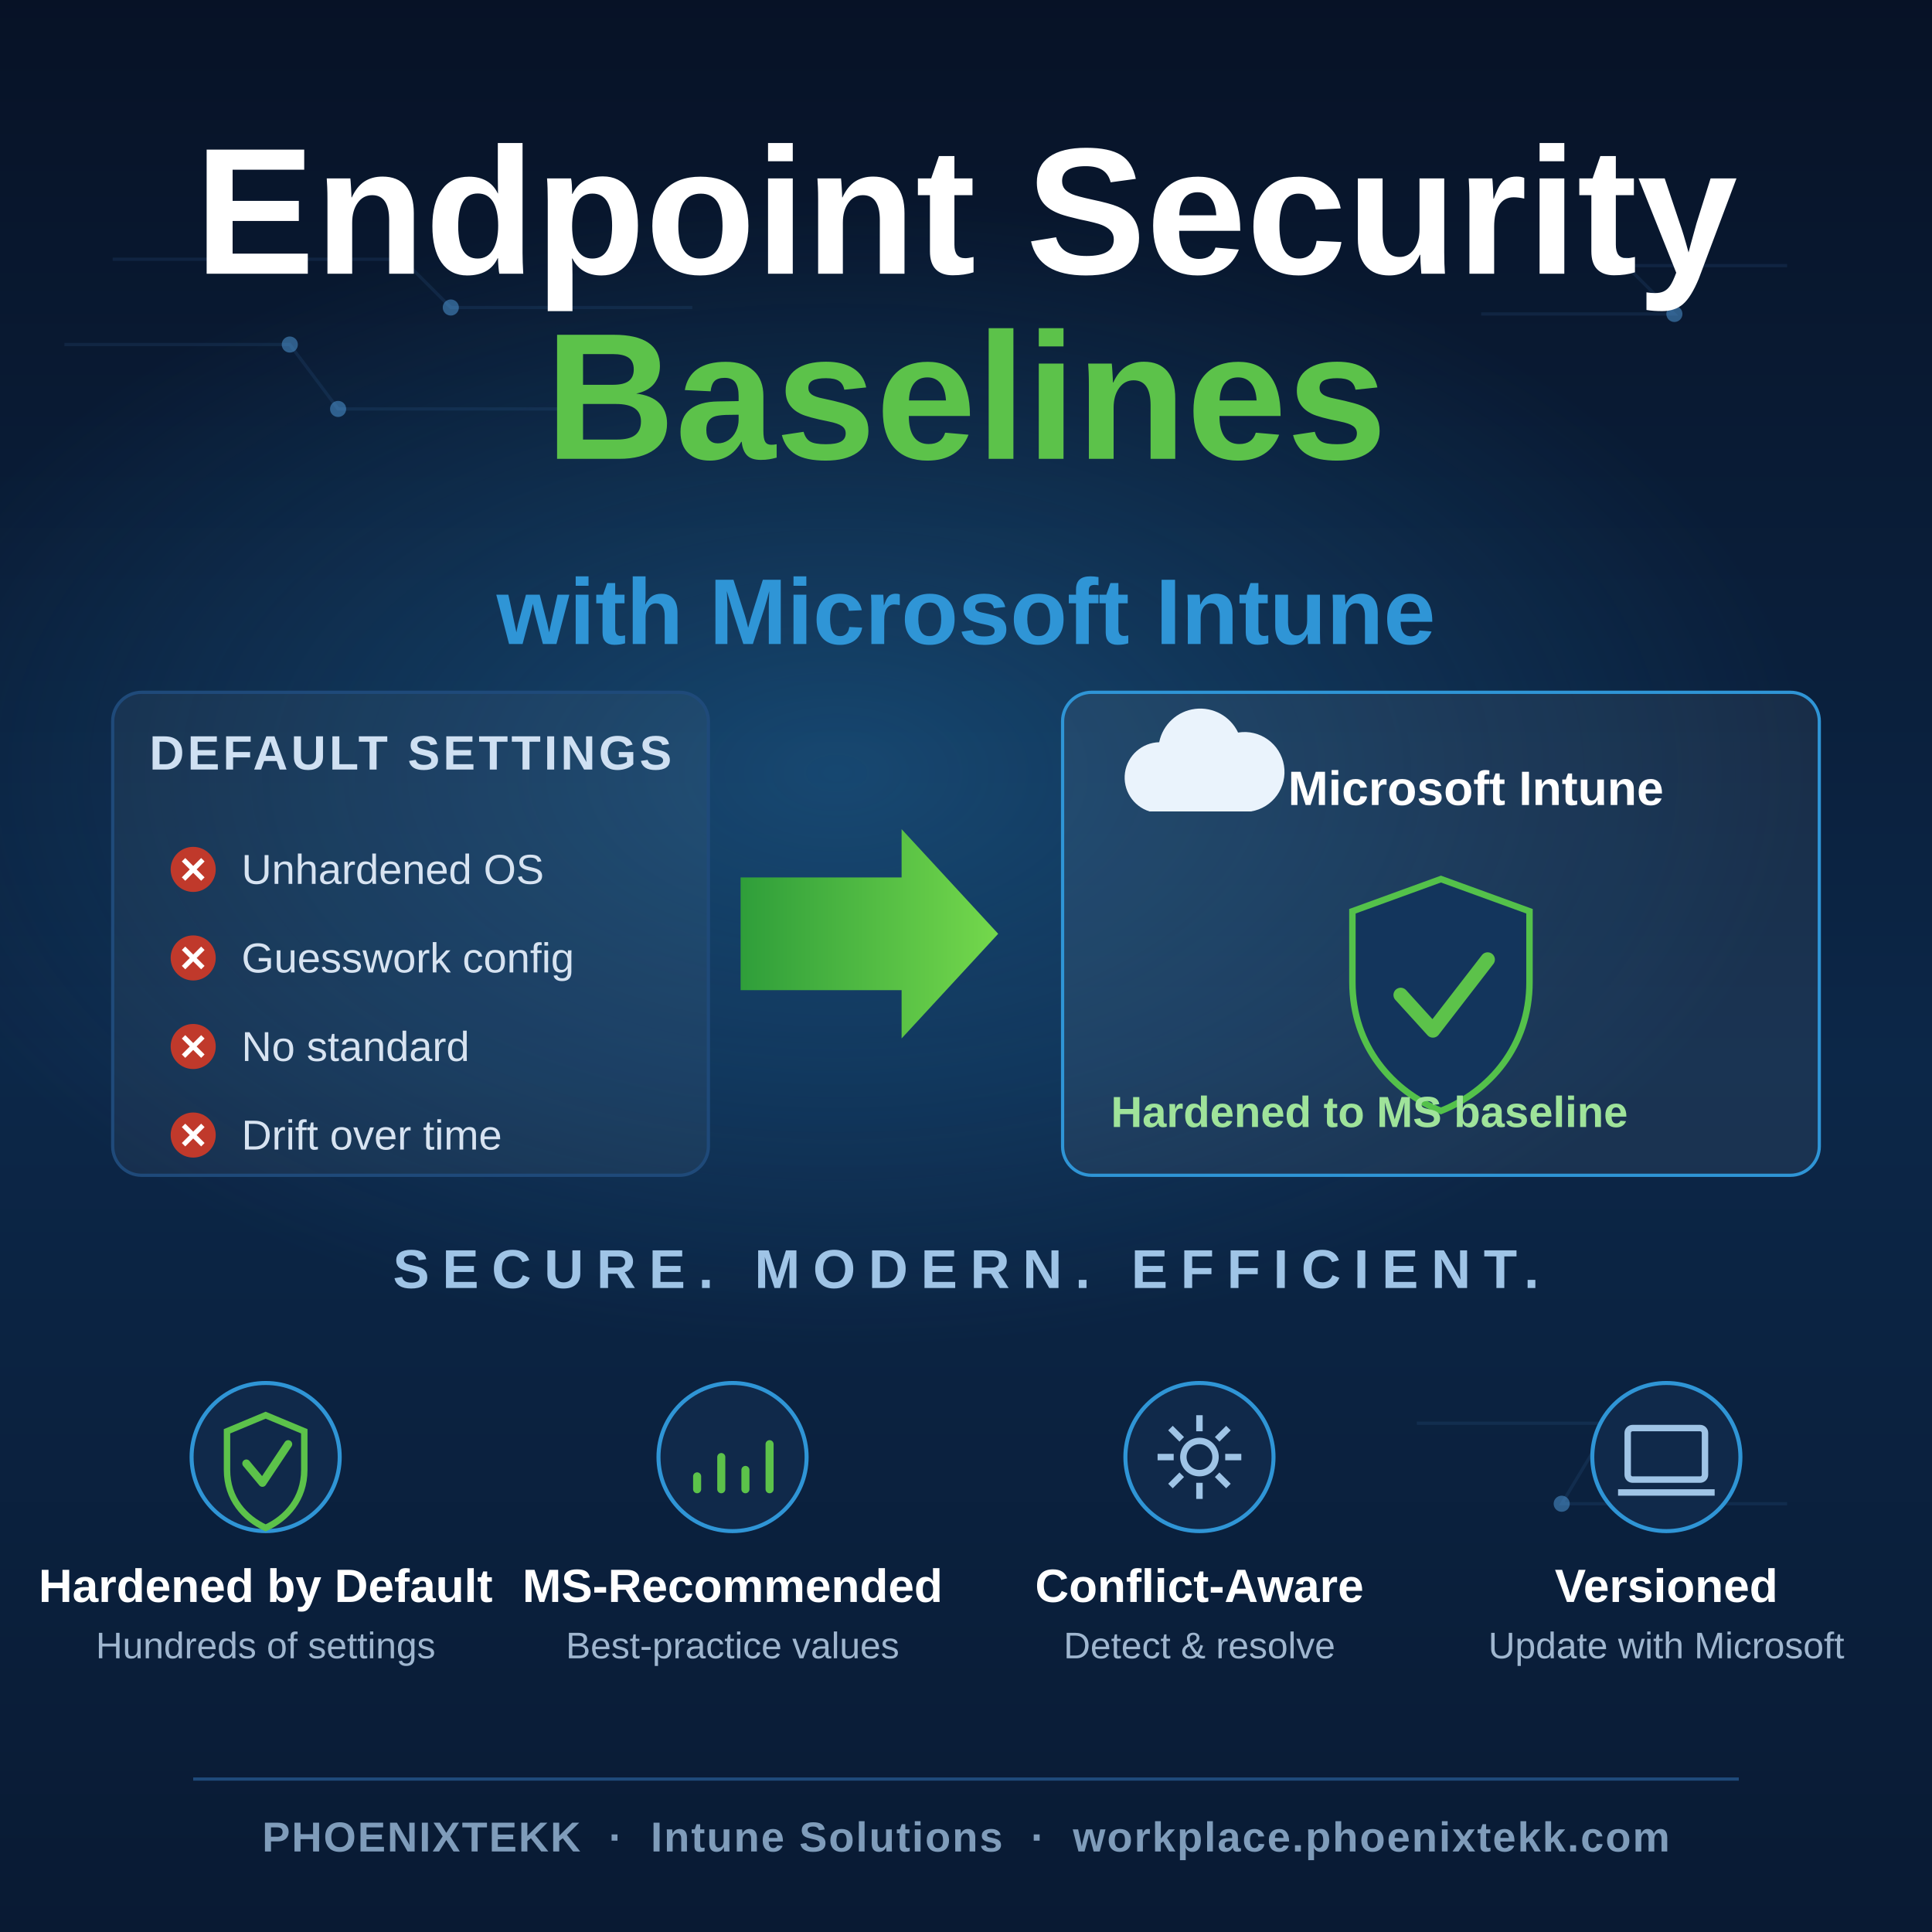
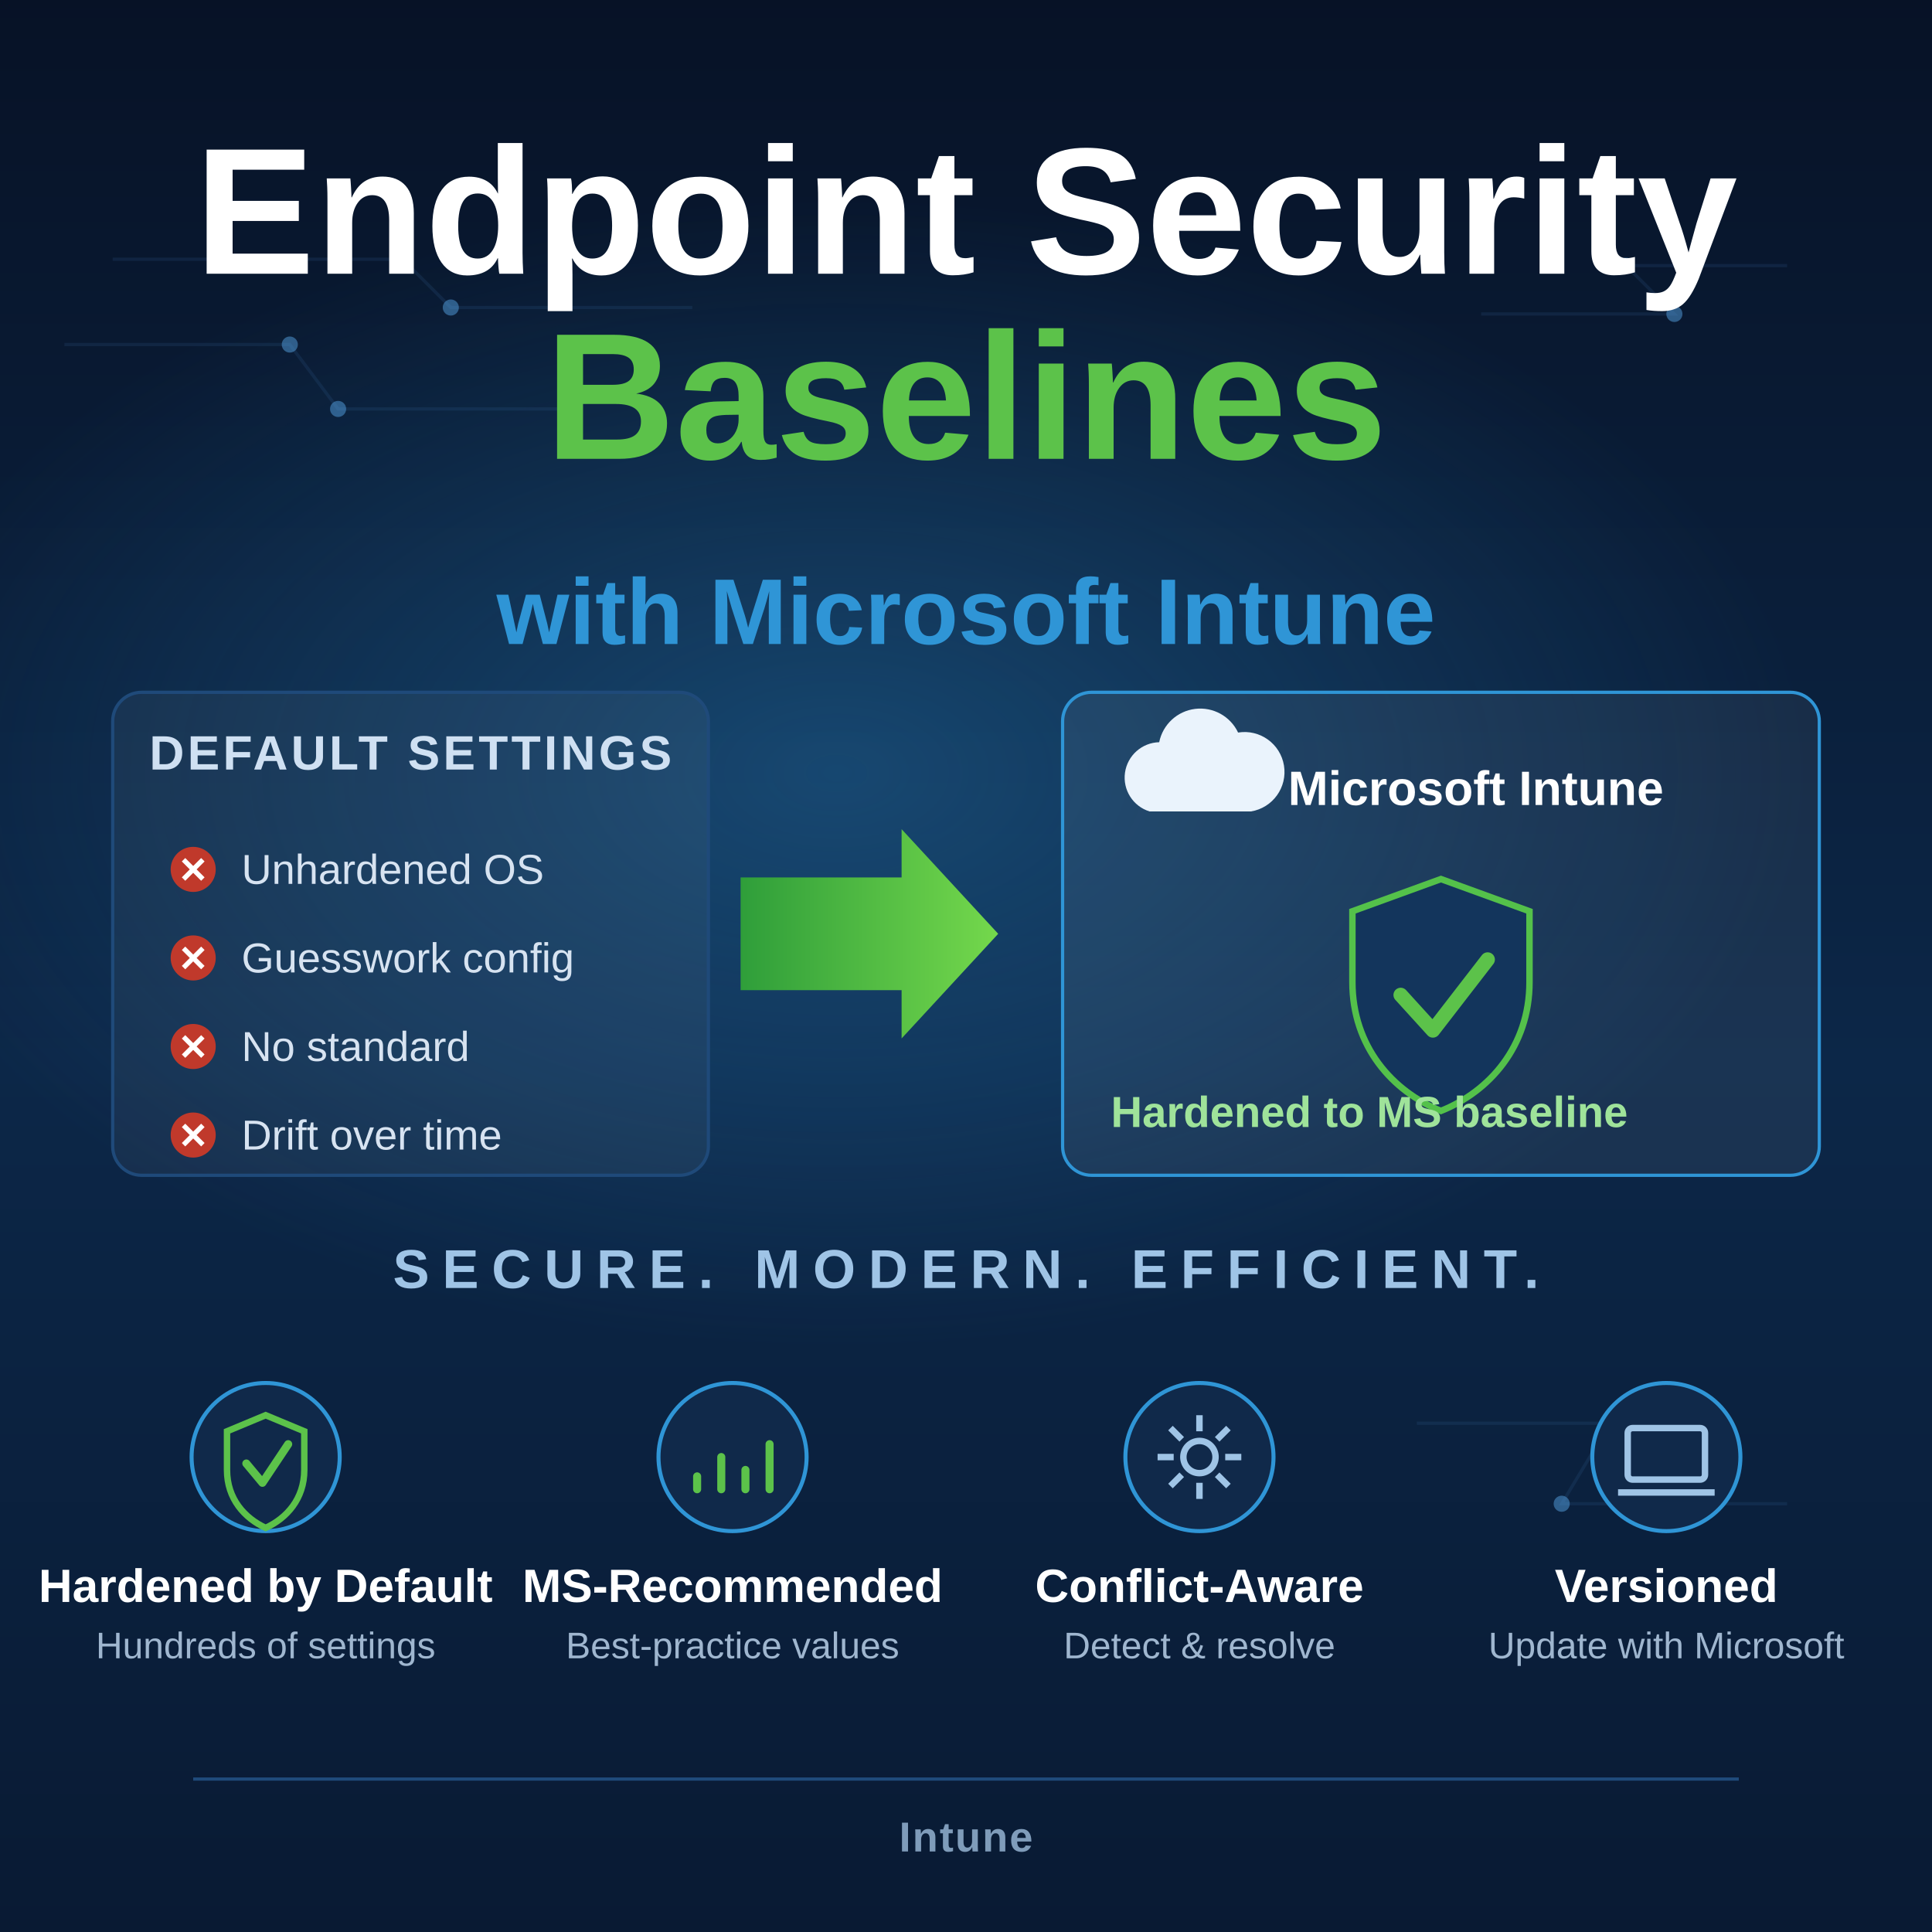
<svg xmlns="http://www.w3.org/2000/svg" viewBox="0 0 1200 1200" role="img" aria-labelledby="t d">
  <defs>
    <linearGradient id="bg" x1="0" y1="0" x2="0" y2="1">
      <stop offset="0" stop-color="#071226" />
      <stop offset="0.55" stop-color="#0c2748" />
      <stop offset="1" stop-color="#091a33" />
    </linearGradient>
    <linearGradient id="arrow" x1="0" y1="0" x2="1" y2="0">
      <stop offset="0" stop-color="#2f9e3a" />
      <stop offset="1" stop-color="#74d84c" />
    </linearGradient>
    <radialGradient id="glow" cx="0.5" cy="0.5" r="0.5">
      <stop offset="0" stop-color="#2f95d6" stop-opacity="0.33" />
      <stop offset="1" stop-color="#2f95d6" stop-opacity="0" />
    </radialGradient>
  </defs>
  <rect width="1200" height="1200" fill="url(#bg)" />
  <ellipse cx="520" cy="480" rx="600" ry="360" fill="url(#glow)" />
  <g stroke="#3a6ea5" stroke-width="2" opacity="0.16" fill="none">
    <path d="M1110 934 H970 L1000 884 H880" />
    <path d="M40 214 H180 L210 254 H360" />
    <path d="M70 161 H250 L280 191 H430" />
    <path d="M1110 165 H1010 L1040 195 H920" />
  </g>
  <g fill="#54a0e0" opacity="0.5">
    <circle cx="970" cy="934" r="5" />
    <circle cx="1000" cy="884" r="5" />
    <circle cx="180" cy="214" r="5" />
    <circle cx="210" cy="254" r="5" />
    <circle cx="250" cy="161" r="5" />
    <circle cx="280" cy="191" r="5" />
    <circle cx="1010" cy="165" r="5" />
    <circle cx="1040" cy="195" r="5" />
  </g>
  <g text-anchor="middle" font-family="Segoe UI, Arial, sans-serif" font-weight="800">
    <text x="600" y="170" font-size="112" fill="#ffffff" font-weight="800">Endpoint Security</text>
    <text x="600" y="285" font-size="112" fill="#5cc24a" font-weight="800">Baselines</text>
    <text x="600" y="400" font-size="58" fill="#2f95d6" font-weight="700">with Microsoft Intune</text>
  </g>
  <g font-family="Segoe UI, Arial, sans-serif">
    <rect x="70" y="430" width="370" height="300" rx="18" fill="#ffffff" opacity="0.05" />
    <rect x="70" y="430" width="370" height="300" rx="18" fill="none" stroke="#1f4a7a" stroke-width="2" />
    <text x="255" y="478" text-anchor="middle" font-size="30" font-weight="700" fill="#cfe0f2" letter-spacing="2">DEFAULT SETTINGS</text>
    <g font-size="26" fill="#d7e3f1">
      <g>
        <circle cx="120" cy="540" r="14" fill="#c0392b" />
        <path d="M114 534 l12 12 M126 534 l-12 12" stroke="#fff" stroke-width="3" />
        <text x="150" y="549">Unhardened OS</text>
      </g>
      <g>
        <circle cx="120" cy="595" r="14" fill="#c0392b" />
        <path d="M114 589 l12 12 M126 589 l-12 12" stroke="#fff" stroke-width="3" />
        <text x="150" y="604">Guesswork config</text>
      </g>
      <g>
        <circle cx="120" cy="650" r="14" fill="#c0392b" />
        <path d="M114 644 l12 12 M126 644 l-12 12" stroke="#fff" stroke-width="3" />
        <text x="150" y="659">No standard</text>
      </g>
      <g>
        <circle cx="120" cy="705" r="14" fill="#c0392b" />
        <path d="M114 699 l12 12 M126 699 l-12 12" stroke="#fff" stroke-width="3" />
        <text x="150" y="714">Drift over time</text>
      </g>
    </g>
  </g>
  <polygon points="460,545 560,545 560,515 620,580 560,645 560,615 460,615" fill="url(#arrow)" />
  <g font-family="Segoe UI, Arial, sans-serif">
    <rect x="660" y="430" width="470" height="300" rx="18" fill="#ffffff" opacity="0.06" />
    <rect x="660" y="430" width="470" height="300" rx="18" fill="none" stroke="#2f95d6" stroke-width="2" />
    <g transform="translate(700,470)">
      <path d="M14 34 a22 22 0 0 1 6 -43 a26 26 0 0 1 49 -6 a20 20 0 0 1 8 49 z" fill="#eaf3fc" />
    </g>
    <text x="800" y="500" font-size="30" font-weight="700" fill="#ffffff">Microsoft Intune</text>
    <g transform="translate(820,540)">
      <path d="M75 6 L130 26 V70 C130 110 105 138 75 150 C45 138 20 110 20 70 V26 Z" fill="#13355c" stroke="#54c14a" stroke-width="4" />
      <path d="M50 78 L70 100 L104 56" fill="none" stroke="#5cc24a" stroke-width="9" stroke-linecap="round" stroke-linejoin="round" />
    </g>
    <text x="690" y="700" font-size="27" font-weight="700" fill="#9fe39a">Hardened to MS baseline</text>
  </g>
  <text x="600" y="800" text-anchor="middle" font-family="Segoe UI, Arial, sans-serif" font-size="34" font-weight="800" fill="#9fc4e6" letter-spacing="8">SECURE.  MODERN.  EFFICIENT.</text>
  <g font-family="Segoe UI, Arial, sans-serif" text-anchor="middle">
    <g transform="translate(165,905)">
      <circle r="46" fill="#10294a" stroke="#2f95d6" stroke-width="2.5" />
      <path d="M0 -26 L24 -16 V8 C24 26 13 38 0 44 C-13 38 -24 26 -24 8 V-16 Z" fill="none" stroke="#5cc24a" stroke-width="4" />
      <path d="M-12 4 L-2 16 L14 -8" fill="none" stroke="#5cc24a" stroke-width="5" stroke-linecap="round" stroke-linejoin="round" />
    </g>
    <g transform="translate(455,905)">
      <circle r="46" fill="#10294a" stroke="#2f95d6" stroke-width="2.5" />
      <g stroke="#5cc24a" stroke-width="5" stroke-linecap="round">
        <path d="M-22 20 v-8 M-7 20 v-20 M8 20 v-12 M23 20 v-28" />
      </g>
    </g>
    <g transform="translate(745,905)">
      <circle r="46" fill="#10294a" stroke="#2f95d6" stroke-width="2.5" />
      <circle r="10" fill="none" stroke="#9fc4e6" stroke-width="4" />
      <g stroke="#9fc4e6" stroke-width="4">
        <path d="M0 -26 v10 M0 26 v-10 M-26 0 h10 M26 0 h-10 M-18 -18 l7 7 M18 18 l-7 -7 M18 -18 l-7 7 M-18 18 l7 -7" />
      </g>
    </g>
    <g transform="translate(1035,905)">
      <circle r="46" fill="#10294a" stroke="#2f95d6" stroke-width="2.5" />
      <rect x="-24" y="-18" width="48" height="32" rx="3" fill="none" stroke="#9fc4e6" stroke-width="4" />
      <path d="M-30 22 h60" stroke="#9fc4e6" stroke-width="4" />
    </g>
    <g font-size="29" font-weight="700" fill="#ffffff">
      <text x="165" y="995">Hardened by Default</text>
      <text x="455" y="995">MS-Recommended</text>
      <text x="745" y="995">Conflict-Aware</text>
      <text x="1035" y="995">Versioned</text>
    </g>
    <g font-size="23" fill="#9fb6cf">
      <text x="165" y="1030">Hundreds of settings</text>
      <text x="455" y="1030">Best-practice values</text>
      <text x="745" y="1030">Detect &amp; resolve</text>
      <text x="1035" y="1030">Update with Microsoft</text>
    </g>
  </g>
  <line x1="120" y1="1105" x2="1080" y2="1105" stroke="#1f4a7a" stroke-width="2" />
-   <text x="600" y="1150" text-anchor="middle" font-family="Segoe UI, Arial, sans-serif" font-size="26" font-weight="700" fill="#7f9cba" letter-spacing="1">PHOENIXTEKK  ·  Intune Solutions  ·  workplace.phoenixtekk.com</text>
+   <text x="600" y="1150" text-anchor="middle" font-family="Segoe UI, Arial, sans-serif" font-size="26" font-weight="700" fill="#7f9cba" letter-spacing="1">Intune</text>
</svg>
